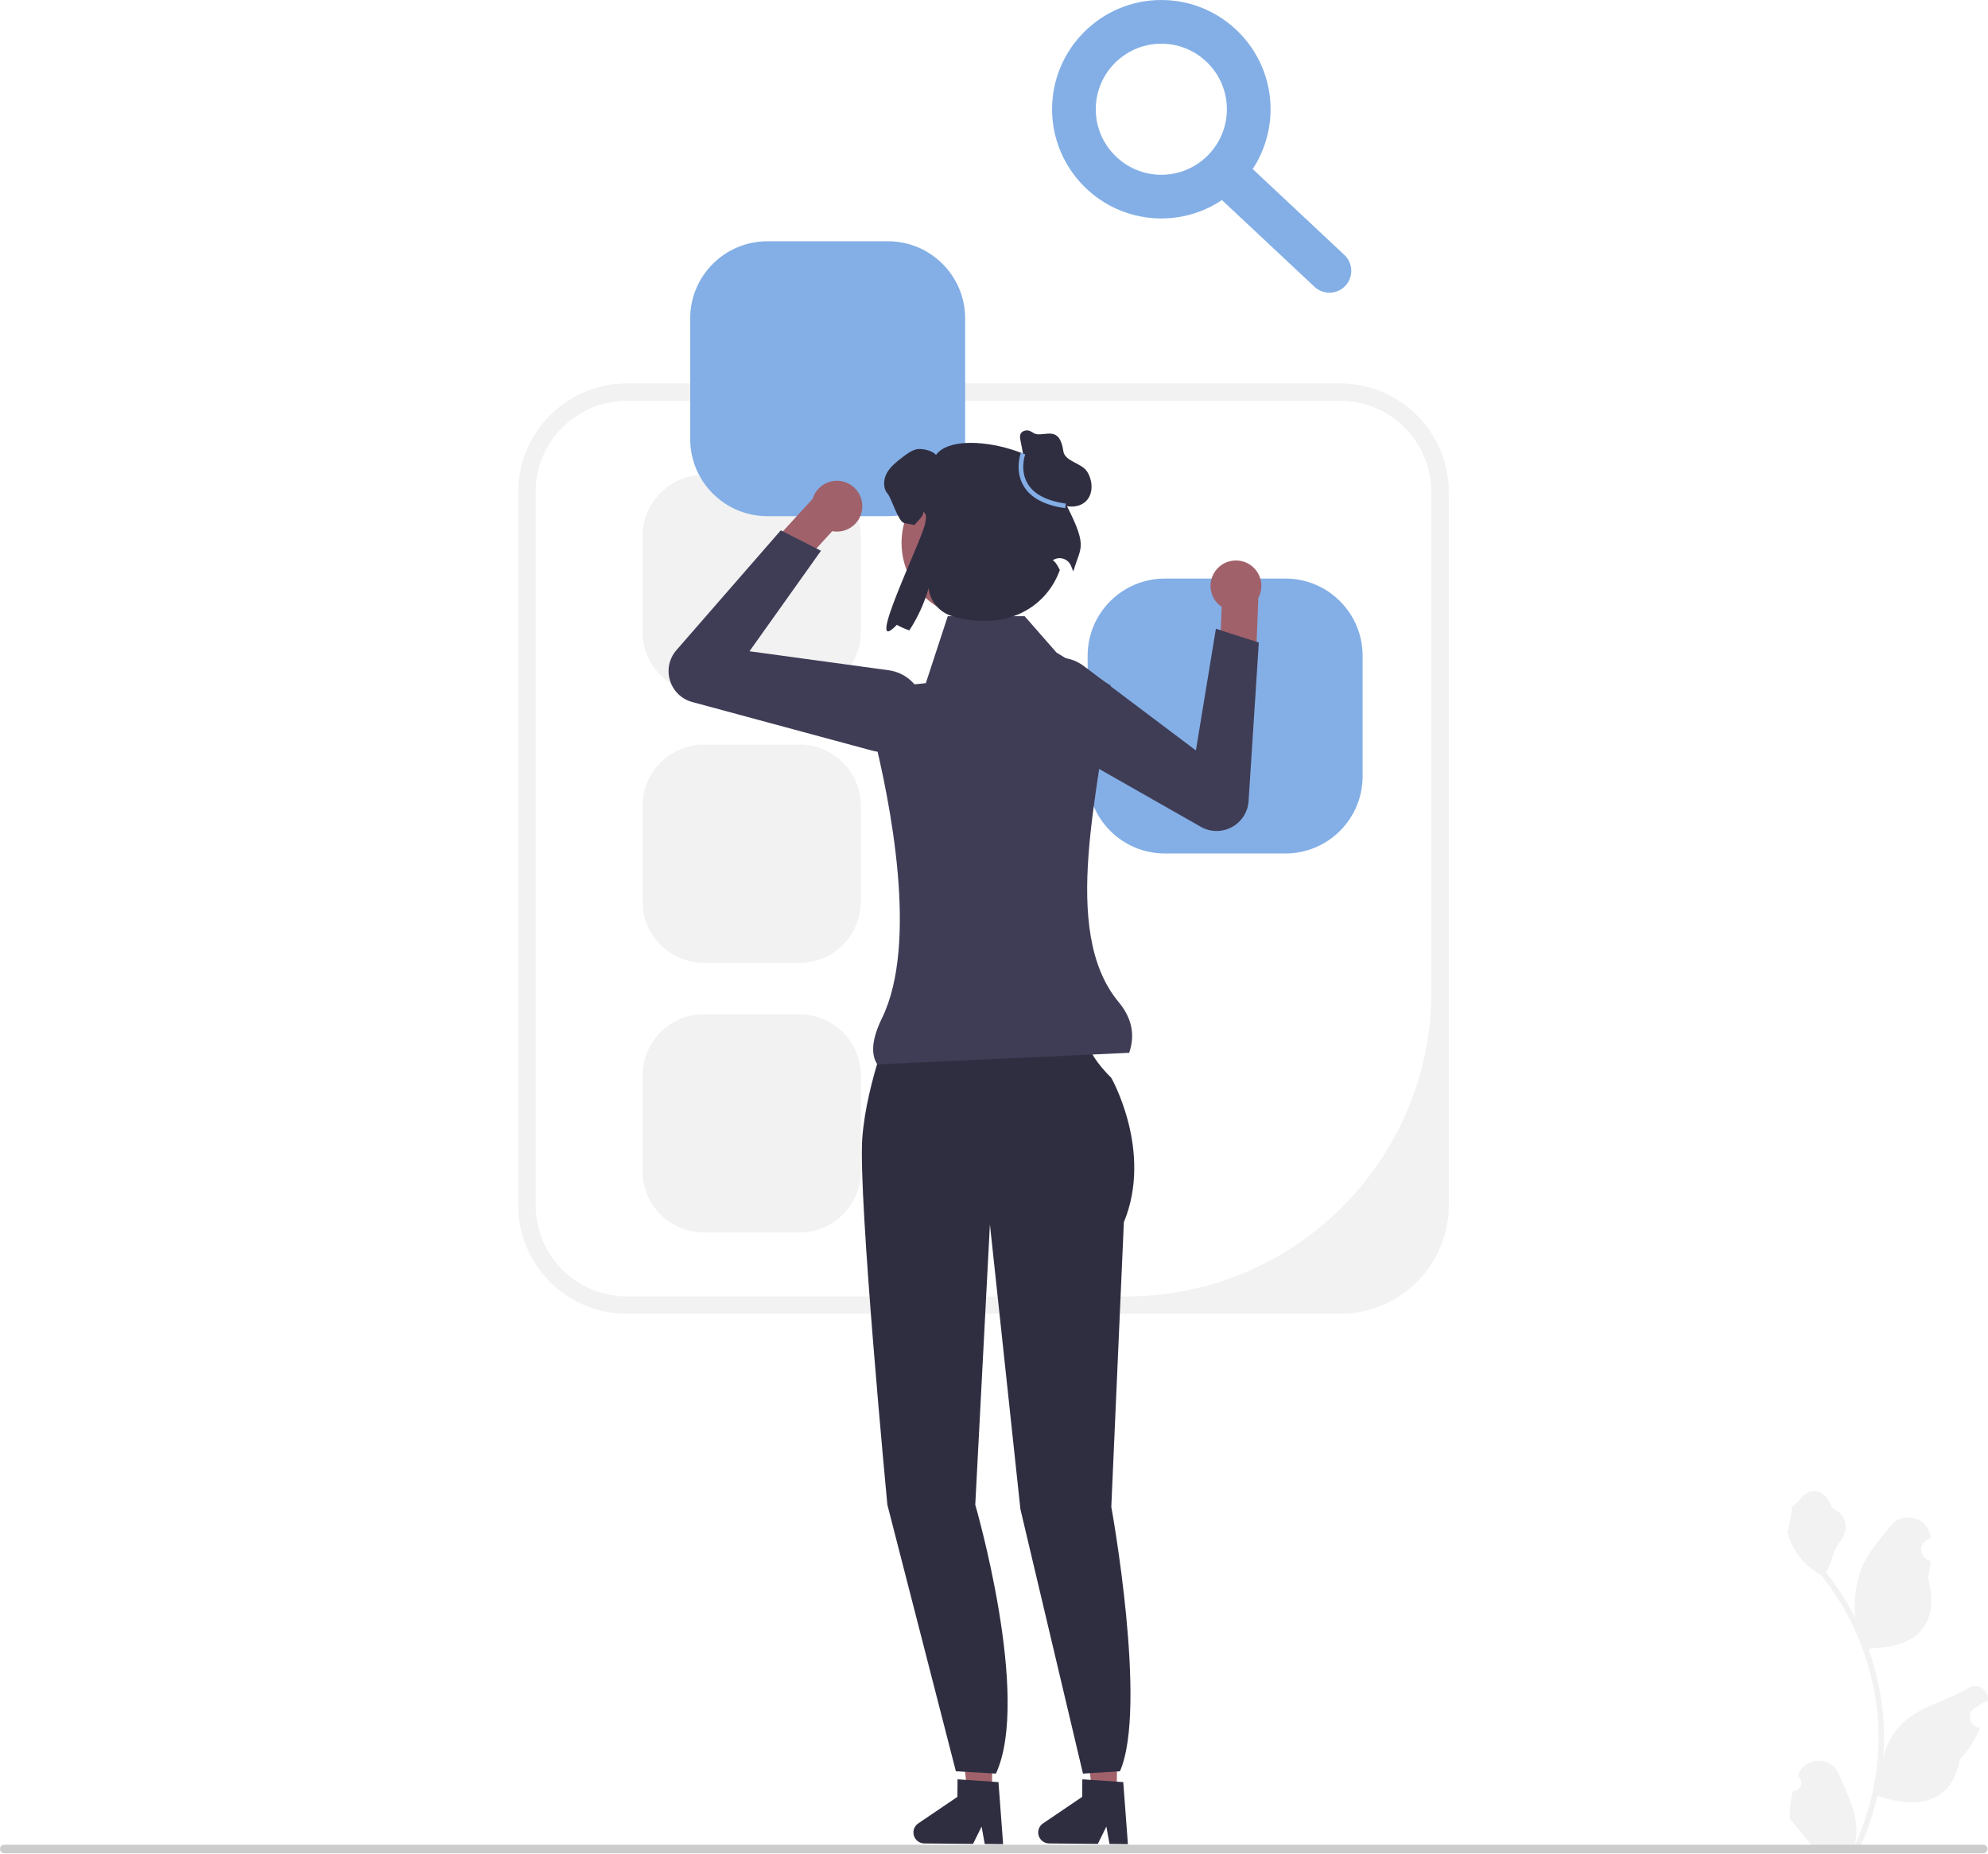
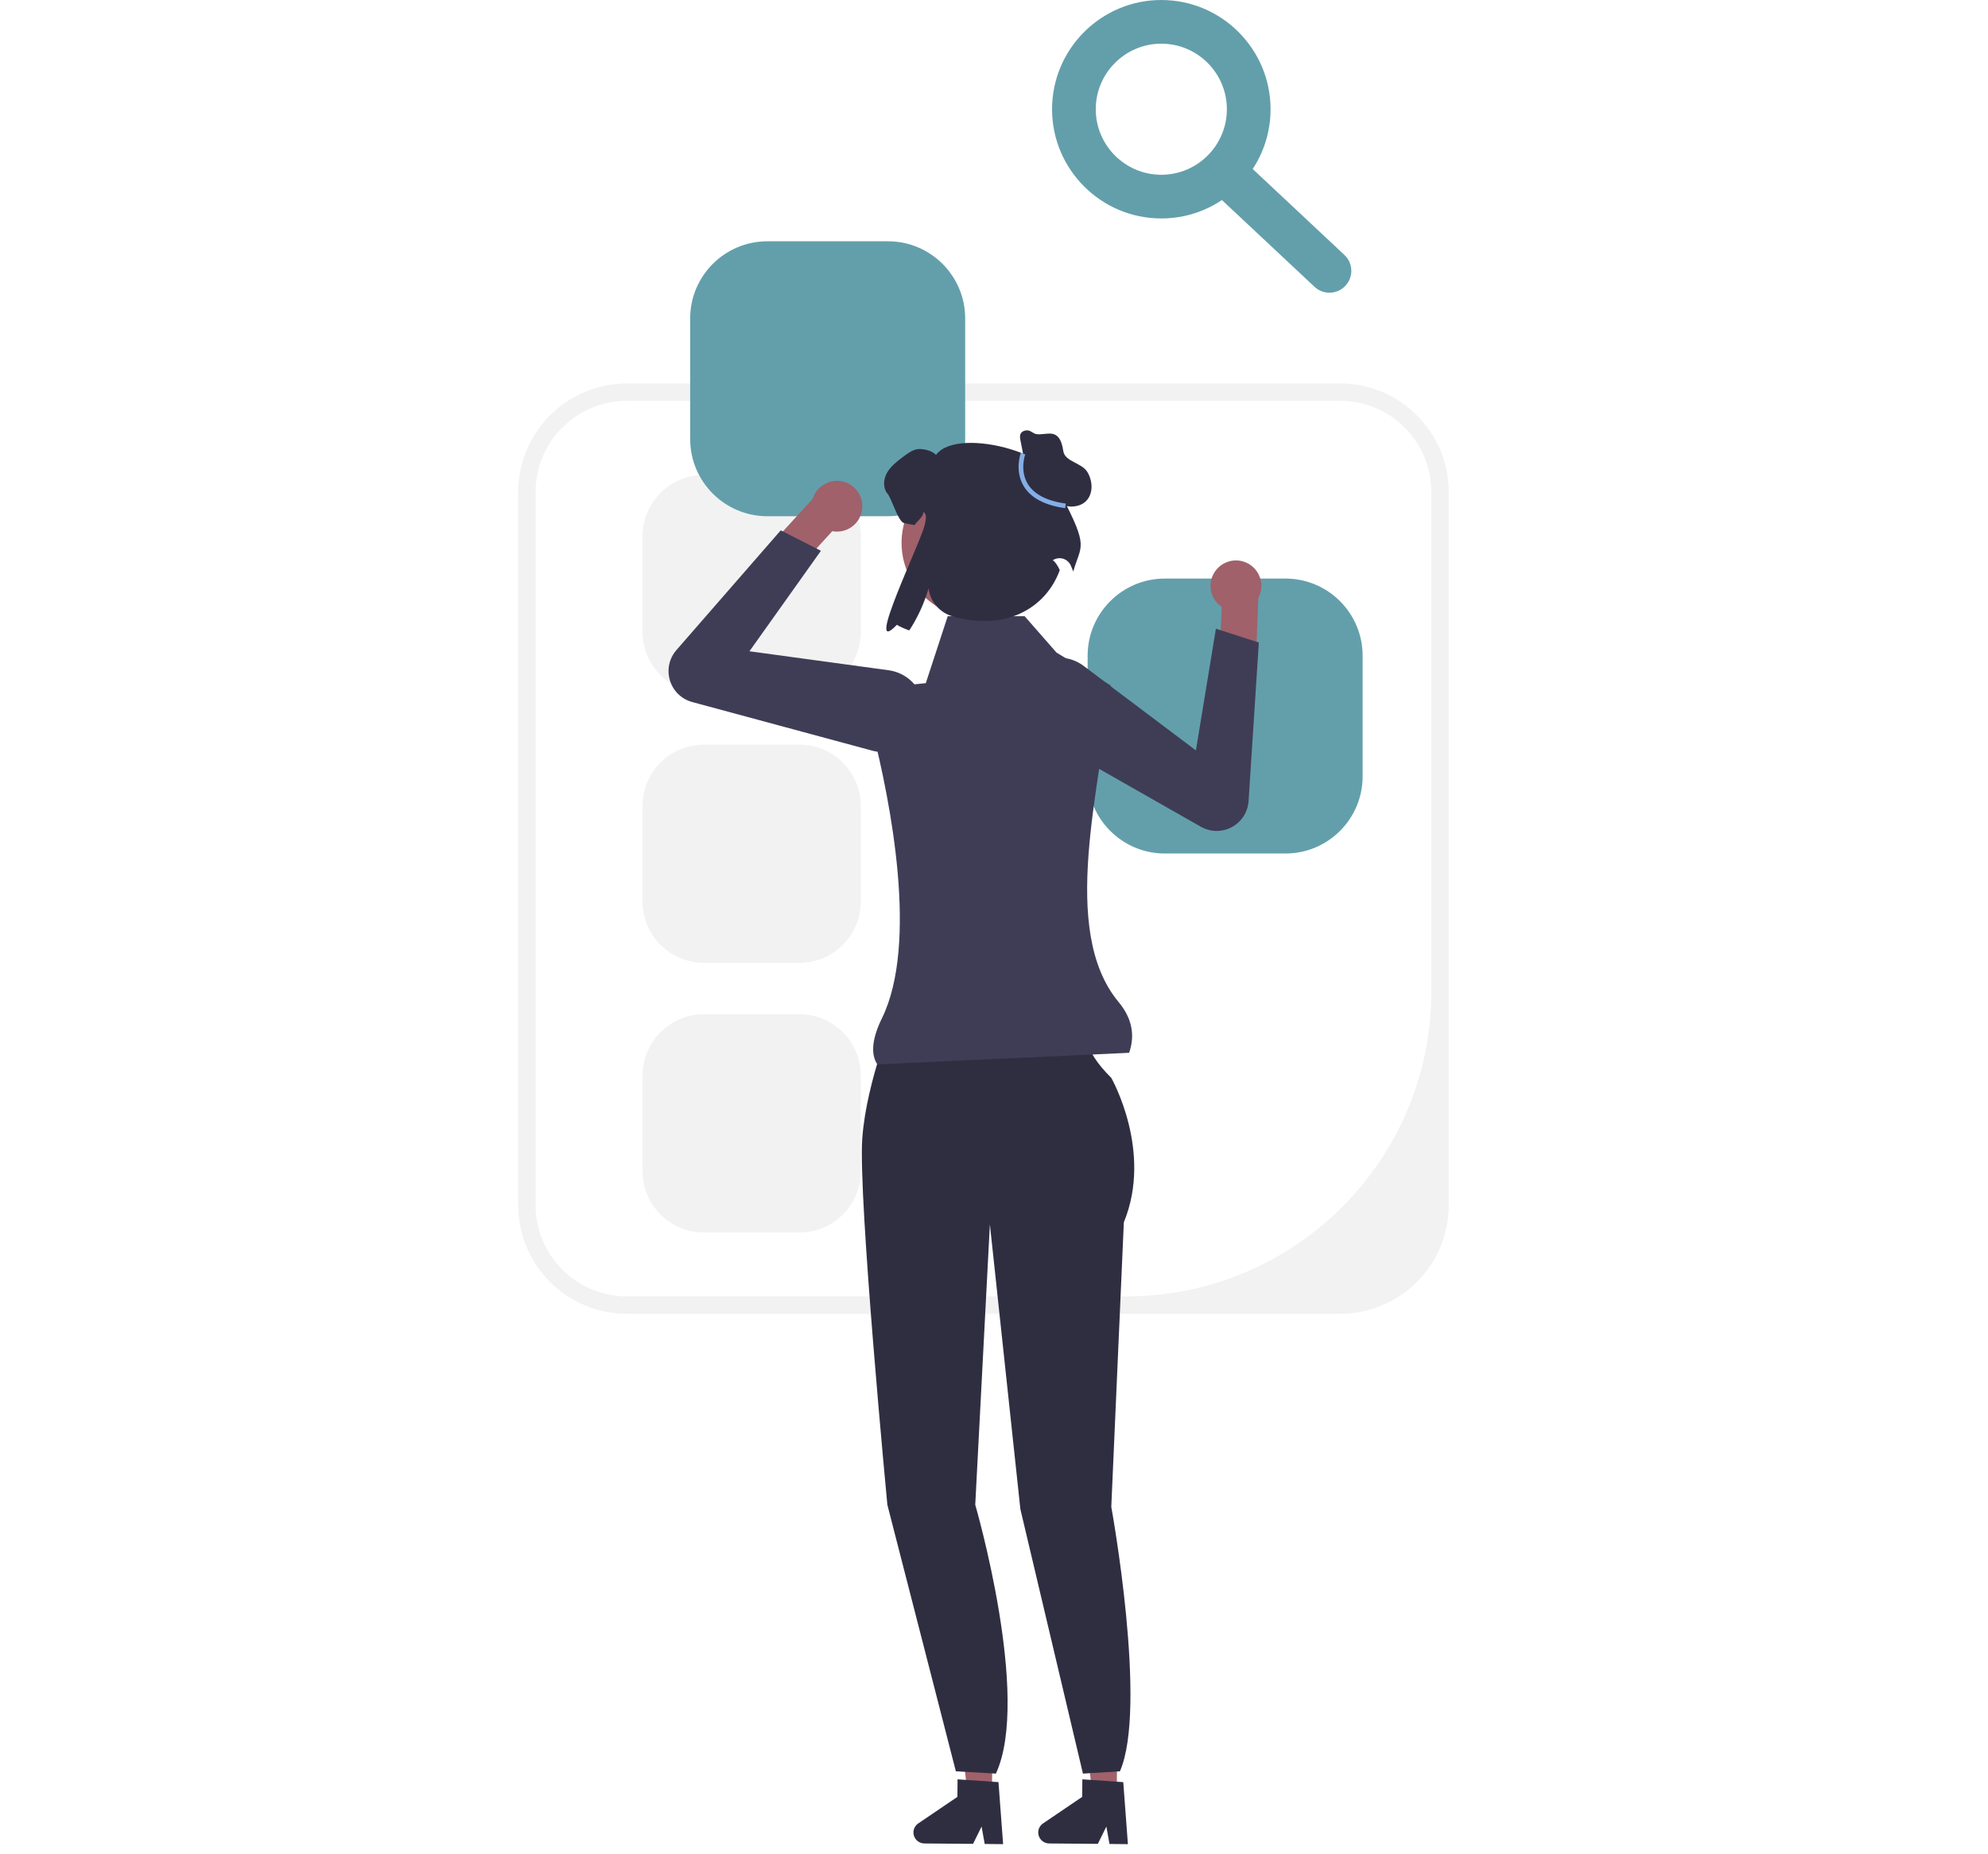
- <svg xmlns="http://www.w3.org/2000/svg" width="552.81" height="515.459" viewBox="0 0 552.81 515.459" role="img" artist="Katerina Limpitsouni" source="https://undraw.co/">
-   <path d="M372.633,365.415H174.325c-16.669,0-30.23-13.561-30.23-30.23V136.877c0-16.669,13.561-30.23,30.23-30.23h198.308c16.669,0,30.23,13.561,30.23,30.23v198.308c0,16.669-13.561,30.23-30.23,30.23ZM174.325,111.484c-14.024,0-25.393,11.369-25.393,25.393v198.308c0,14.024,11.369,25.393,25.393,25.393h138.91c46.829,0,84.791-37.962,84.791-84.791V136.877c0-14.024-11.369-25.393-25.393-25.393H174.325Z" fill="#f2f2f2" />
-   <path d="M195.704,132.106c-9.386,0-17.021,7.635-17.021,17.021v26.642c0,9.386,7.635,17.021,17.021,17.021h26.642c9.386,0,17.021-7.635,17.021-17.021v-26.642c0-9.386-7.635-17.021-17.021-17.021h-26.642Z" fill="#f2f2f2" />
-   <path d="M195.704,207.106c-9.386,0-17.021,7.635-17.021,17.021v26.642c0,9.386,7.635,17.021,17.021,17.021h26.642c9.386,0,17.021-7.635,17.021-17.021v-26.642c0-9.386-7.635-17.021-17.021-17.021h-26.642Z" fill="#f2f2f2" />
-   <path d="M195.704,282.106c-9.386,0-17.021,7.635-17.021,17.021v26.642c0,9.386,7.635,17.021,17.021,17.021h26.642c9.386,0,17.021-7.635,17.021-17.021v-26.642c0-9.386-7.635-17.021-17.021-17.021h-26.642Z" fill="#f2f2f2" />
+ <svg xmlns="http://www.w3.org/2000/svg" id="Capa_1" version="1.1" viewBox="0 0 552.81 515.46">
+   <defs>
+     <style>
+       .st0 {
+         fill: #84afe6;
+       }
+ 
+       .st1 {
+         fill: #2f2e41;
+       }
+ 
+       .st2 {
+         fill: #3f3d56;
+       }
+ 
+       .st3 {
+         fill: #639fab;
+       }
+ 
+       .st4 {
+         fill: #f2f2f2;
+       }
+ 
+       .st5 {
+         fill: #a0616a;
+       }
+     </style>
+   </defs>
+   <path class="st4" d="M372.63,365.42h-198.31c-16.67,0-30.23-13.56-30.23-30.23v-198.31c0-16.67,13.56-30.23,30.23-30.23h198.31c16.67,0,30.23,13.56,30.23,30.23v198.31c0,16.67-13.56,30.23-30.23,30.23ZM174.32,111.48c-14.02,0-25.39,11.37-25.39,25.39v198.31c0,14.02,11.37,25.39,25.39,25.39h138.91c46.83,0,84.79-37.96,84.79-84.79v-138.91c0-14.02-11.37-25.39-25.39-25.39,0,0-198.31,0-198.31,0Z" />
+   <path class="st4" d="M195.7,132.11c-9.39,0-17.02,7.64-17.02,17.02v26.64c0,9.39,7.64,17.02,17.02,17.02h26.64c9.39,0,17.02-7.64,17.02-17.02v-26.64c0-9.39-7.64-17.02-17.02-17.02h-26.64Z" />
+   <path class="st4" d="M195.7,207.11c-9.39,0-17.02,7.64-17.02,17.02v26.64c0,9.39,7.64,17.02,17.02,17.02h26.64c9.39,0,17.02-7.64,17.02-17.02v-26.64c0-9.39-7.64-17.02-17.02-17.02h-26.64Z" />
+   <path class="st4" d="M195.7,282.11c-9.39,0-17.02,7.64-17.02,17.02v26.64c0,9.39,7.64,17.02,17.02,17.02h26.64c9.39,0,17.02-7.64,17.02-17.02v-26.64c0-9.39-7.64-17.02-17.02-17.02h-26.64Z" />
+   <path class="st3" d="M213.37,67.11c-11.83,0-21.45,9.62-21.45,21.45v33.57c0,11.83,9.62,21.45,21.45,21.45h33.57c11.83,0,21.45-9.62,21.45-21.45v-33.57c0-11.83-9.62-21.45-21.45-21.45h-33.57,0Z" />
+   <path class="st3" d="M323.89,160.92c-11.83,0-21.45,9.62-21.45,21.45v33.57c0,11.83,9.62,21.45,21.45,21.45h33.57c11.83,0,21.45-9.62,21.45-21.45v-33.57c0-11.83-9.62-21.45-21.45-21.45h-33.57Z" />
  <g>
-     <path d="M213.371,67.106c-11.826,0-21.447,9.621-21.447,21.447v33.569c0,11.826,9.621,21.447,21.447,21.447h33.569c11.826,0,21.447-9.621,21.447-21.447v-33.569c0-11.826-9.621-21.447-21.447-21.447h-33.569Z" fill="#84afe6" />
-     <path d="M323.89,160.919c-11.826,0-21.447,9.621-21.447,21.447v33.569c0,11.826,9.621,21.447,21.447,21.447h33.569c11.826,0,21.447-9.621,21.447-21.447v-33.569c0-11.826-9.621-21.447-21.447-21.447h-33.569Z" fill="#84afe6" />
-     <g>
-       <polygon points="275.842 498.808 269.023 498.75 266.004 471.833 276.069 471.917 275.842 498.808" fill="#a0616a" />
-       <path d="M253.998,509.652c-.015,1.679,1.338,3.06,3.023,3.076l13.559,.113,2.374-4.811,.872,4.836,5.116,.046-1.292-17.248-1.78-.118-7.26-.5-2.342-.157-.041,4.88-10.892,7.388c-.829,.563-1.328,1.495-1.336,2.496Z" fill="#2f2e41" />
-     </g>
-     <g>
-       <polygon points="310.54 498.808 303.72 498.75 300.702 471.833 310.767 471.917 310.54 498.808" fill="#a0616a" />
-       <path d="M288.696,509.652c-.015,1.679,1.338,3.06,3.023,3.076l13.559,.113,2.374-4.811,.872,4.836,5.116,.046-1.292-17.248-1.78-.118-7.26-.5-2.342-.157-.041,4.88-10.892,7.388c-.829,.563-1.328,1.495-1.336,2.496Z" fill="#2f2e41" />
-     </g>
-     <path d="M249.081,281.178l27.643,.873,26.189,5.82s-2.619,3.201,6.111,11.93c0,0,11.639,20.369,3.492,40.156l-3.492,79.148s10.181,55.794,2.402,73.551l-10.281,.643-17.396-73.55-8.479-79.209-4.074,77.984s15.585,53.527,5.744,74.776l-11.135-.643-19.052-74.133s-8.148-85.549-6.984-101.844c1.164-16.295,9.311-35.5,9.311-35.5Z" fill="#2f2e41" />
-     <g>
-       <path d="M341.914,156.113c-3.779,.978-6.049,4.835-5.071,8.614,.448,1.732,1.505,3.14,2.877,4.071l-0,.01-.536,12.985,9.937,4.598,.793-19.981-.069,.002c.862-1.535,1.159-3.389,.683-5.228-.978-3.779-4.835-6.049-8.614-5.071Z" fill="#a0616a" />
-       <path d="M286.378,202.455c-2.087-2.069-3.298-4.874-3.344-7.925-.061-4.092,1.99-7.807,5.486-9.935,4.026-2.452,9.06-2.204,12.825,.631l31.203,23.494,5.56-33.844,11.937,3.843-2.848,44.07c-.199,3.083-1.942,5.798-4.661,7.264-2.719,1.466-5.945,1.429-8.63-.098l-45.093-25.655c-.906-.515-1.722-1.137-2.435-1.844Z" fill="#3f3d56" />
-     </g>
-     <g>
-       <path d="M238.799,137.182c1.995,3.355,.892,7.693-2.464,9.687-1.538,.914-3.28,1.171-4.91,.865l-.007,.007-8.761,9.599-10.294-3.73,13.505-14.748,.048,.05c.469-1.697,1.563-3.223,3.196-4.194,3.355-1.995,7.693-.892,9.687,2.464Z" fill="#a0616a" />
-       <path d="M242.584,208.787l-50.085-13.529c-2.982-.806-5.299-3.051-6.198-6.006-.899-2.955-.224-6.111,1.805-8.44l29.005-33.301,11.182,5.675-19.88,27.949,38.699,5.285c4.67,.638,8.419,4.006,9.552,8.581,.984,3.973-.175,8.054-3.099,10.918-2.18,2.134-5.015,3.274-7.954,3.274-1.004,0-2.021-.133-3.027-.405Z" fill="#3f3d56" />
-     </g>
-     <path d="M313.989,292.822l-70.038,3.213c-1.924-2.921-1.403-7.313,1.291-12.814,10.171-20.767,2.447-60.055-2.75-80.512-1.458-5.74,2.456-11.446,8.349-12.035l6.604-.66,6.104-18.634h21.379l8.869,10.133,15.052,9.144c-2.74,28.221-14.414,68.071,2.217,88.055,3.637,4.371,4.669,9.097,2.923,14.111Z" fill="#3f3d56" />
-     <circle cx="271.519" cy="150.987" r="20.824" fill="#a0616a" />
-     <path d="M295.082,137.658c2.897-10.563-28.679-19.621-34.815-11.114-.853-1.209-4.007-1.944-5.453-1.573-1.447,.371-2.664,1.298-3.851,2.196-1.632,1.254-3.324,2.552-4.326,4.355-1.009,1.796-1.165,4.244,.193,5.802,1.076,1.239,2.966,7.823,4.584,8.15,1.128,.23,2.077,.415,2.894,.549,.727-1.061,2.581-2.394,2.448-3.677,1.098,.727,.697,2.006,.476,3.314-.737,4.354-17.346,38.055-7.833,28.124,.942,.556,2.107,1.076,3.45,1.551,2.278-3.435,4.147-7.486,5.379-11.723l.009,.078c.424,3.682,3.115,6.703,6.674,7.734,14.279,4.137,25.83-1.933,29.803-12.88-1.455-2.953-2.088-2.632-1.958-2.72,1.816-1.224,4.311-.423,5.092,1.622,.23,.603,.439,1.118,.62,1.506,2.07-7.405,4.532-6.336-3.385-21.294Z" fill="#2f2e41" />
-     <path d="M285.231,129.994l-1.459-7.457c-.123-.627-.239-1.307,.044-1.88,.363-.736,1.297-1.041,2.109-.924,.812,.117,1.42,.859,2.228,1.002,2.81,.497,6.524-2.279,7.531,4.742,.42,2.927,5.091,3.237,6.651,5.749,1.56,2.512,1.751,6.139-.377,8.191-1.7,1.639-4.431,1.828-6.639,.991-2.208-.837-3.981-2.529-5.529-4.312s-2.95-3.714-4.736-5.259" fill="#2f2e41" />
-     <path d="M296.195,141.336c-5.698-.796-9.582-2.868-11.544-6.159-2.568-4.307-.848-9.05-.773-9.25l1.204,.448c-.016,.044-1.576,4.385,.68,8.156,1.755,2.933,5.325,4.795,10.611,5.533l-.178,1.273Z" fill="#84afe6" />
+     <polygon class="st5" points="275.84 498.81 269.02 498.75 266 471.83 276.07 471.92 275.84 498.81" />
+     <path class="st1" d="M254,509.65c-.01,1.68,1.34,3.06,3.02,3.08l13.56.11,2.37-4.81.87,4.84,5.12.05-1.29-17.25-1.78-.12-7.26-.5-2.34-.16-.04,4.88-10.89,7.39c-.83.56-1.33,1.5-1.34,2.5h0Z" />
  </g>
-   <path d="M322.934,60.762c-16.751,0-30.381-13.63-30.381-30.381S306.183,0,322.934,0s30.381,13.63,30.381,30.381-13.63,30.381-30.381,30.381Zm0-48.61c-10.052,0-18.229,8.177-18.229,18.229s8.177,18.229,18.229,18.229,18.229-8.177,18.229-18.229-8.177-18.229-18.229-18.229Z" fill="#84afe6" />
-   <path d="M369.677,81.409c-1.489,0-2.982-.543-4.154-1.644l-28.515-26.723c-2.451-2.293-2.575-6.139-.279-8.586,2.29-2.457,6.136-2.578,8.586-.279l28.515,26.723c2.451,2.293,2.575,6.139,.279,8.586-1.196,1.279-2.813,1.923-4.433,1.923Z" fill="#84afe6" />
  <g>
-     <path d="M498.551,498.126c2.066,.129,3.208-2.437,1.645-3.933l-.155-.618c.02-.05,.041-.099,.062-.148,2.089-4.982,9.17-4.947,11.241,.042,1.839,4.428,4.179,8.864,4.756,13.546,.258,2.067,.142,4.172-.316,6.2,4.308-9.411,6.575-19.687,6.575-30.021,0-2.597-.142-5.193-.433-7.783-.239-2.119-.568-4.224-.995-6.31-2.306-11.277-7.299-22.018-14.5-30.99-3.462-1.892-6.349-4.851-8.093-8.397-.626-1.279-1.117-2.655-1.35-4.056,.394,.052,1.486-5.949,1.188-6.317,.549-.833,1.532-1.247,2.131-2.06,2.982-4.043,7.091-3.337,9.236,2.157,4.582,2.313,4.627,6.148,1.815,9.837-1.789,2.347-2.035,5.522-3.604,8.035,.162,.207,.329,.407,.491,.614,2.961,3.798,5.522,7.88,7.681,12.169-.61-4.766,.291-10.508,1.826-14.21,1.748-4.217,5.025-7.769,7.91-11.415,3.466-4.379,10.573-2.468,11.184,3.083,.006,.054,.012,.107,.017,.161-.429,.242-.848,.499-1.259,.77-2.339,1.547-1.531,5.174,1.241,5.602l.063,.01c-.155,1.544-.42,3.074-.807,4.579,3.702,14.316-4.29,19.53-15.701,19.764-.252,.129-.497,.258-.749,.381,1.156,3.255,2.08,6.594,2.764,9.979,.614,2.99,1.04,6.013,1.279,9.049,.297,3.83,.271,7.68-.052,11.503l.019-.136c.82-4.211,3.107-8.145,6.427-10.87,4.946-4.063,11.933-5.559,17.268-8.824,2.568-1.572,5.859,.459,5.411,3.437l-.022,.143c-.794,.323-1.569,.698-2.319,1.117-.429,.242-.848,.499-1.259,.77-2.339,1.547-1.531,5.174,1.241,5.602l.063,.01c.045,.006,.084,.013,.129,.019-1.363,3.236-3.262,6.239-5.639,8.829-2.315,12.497-12.256,13.683-22.89,10.044h-.006c-1.163,5.064-2.861,10.011-5.044,14.726h-18.02c-.065-.2-.123-.407-.181-.607,1.666,.103,3.346,.006,4.986-.297-1.337-1.641-2.674-3.294-4.011-4.935-.032-.032-.058-.065-.084-.097-.678-.84-1.363-1.673-2.041-2.512l-0-.001c-.042-2.578,.267-5.147,.879-7.64l.001-0Z" fill="#f2f2f2" />
-     <path d="M0,514.269c0,.66,.53,1.19,1.19,1.19H551.48c.66,0,1.19-.53,1.19-1.19,0-.66-.53-1.19-1.19-1.19H1.19c-.66,0-1.19,.53-1.19,1.19Z" fill="#ccc" />
+     <polygon class="st5" points="310.54 498.81 303.72 498.75 300.7 471.83 310.77 471.92 310.54 498.81" />
+     <path class="st1" d="M288.7,509.65c-.01,1.68,1.34,3.06,3.02,3.08l13.56.11,2.37-4.81.87,4.84,5.12.05-1.29-17.25-1.78-.12-7.26-.5-2.34-.16-.04,4.88-10.89,7.39c-.83.56-1.33,1.5-1.34,2.5h0Z" />
  </g>
+   <path class="st1" d="M249.08,281.18l27.64.87,26.19,5.82s-2.62,3.2,6.11,11.93c0,0,11.64,20.37,3.49,40.16l-3.49,79.15s10.18,55.79,2.4,73.55l-10.28.64-17.4-73.55-8.48-79.21-4.07,77.98s15.58,53.53,5.74,74.78l-11.13-.64-19.05-74.13s-8.15-85.55-6.98-101.84c1.16-16.3,9.31-35.5,9.31-35.5h0Z" />
+   <g>
+     <path class="st5" d="M341.91,156.11c-3.78.98-6.05,4.84-5.07,8.61.45,1.73,1.5,3.14,2.88,4.07h0s-.54,12.99-.54,12.99l9.94,4.6.79-19.98h-.07c.86-1.53,1.16-3.39.68-5.23-.98-3.78-4.84-6.05-8.61-5.07h0Z" />
+     <path class="st2" d="M286.38,202.45c-2.09-2.07-3.3-4.87-3.34-7.92-.06-4.09,1.99-7.81,5.49-9.94,4.03-2.45,9.06-2.2,12.82.63l31.2,23.49,5.56-33.84,11.94,3.84-2.85,44.07c-.2,3.08-1.94,5.8-4.66,7.26-2.72,1.47-5.95,1.43-8.63-.1l-45.09-25.66c-.91-.52-1.72-1.14-2.43-1.84h0Z" />
+   </g>
+   <g>
+     <path class="st5" d="M238.8,137.18c1.99,3.36.89,7.69-2.46,9.69-1.54.91-3.28,1.17-4.91.87h0s-8.76,9.61-8.76,9.61l-10.29-3.73,13.5-14.75.05.05c.47-1.7,1.56-3.22,3.2-4.19,3.36-1.99,7.69-.89,9.69,2.46Z" />
+     <path class="st2" d="M242.58,208.79l-50.09-13.53c-2.98-.81-5.3-3.05-6.2-6.01s-.22-6.11,1.8-8.44l29.01-33.3,11.18,5.68-19.88,27.95,38.7,5.28c4.67.64,8.42,4.01,9.55,8.58.98,3.97-.18,8.05-3.1,10.92-2.18,2.13-5.01,3.27-7.95,3.27-1,0-2.02-.13-3.03-.4h0Z" />
+   </g>
+   <path class="st2" d="M313.99,292.82l-70.04,3.21c-1.92-2.92-1.4-7.31,1.29-12.81,10.17-20.77,2.45-60.05-2.75-80.51-1.46-5.74,2.46-11.45,8.35-12.04l6.6-.66,6.1-18.63h21.38l8.87,10.13,15.05,9.14c-2.74,28.22-14.41,68.07,2.22,88.06,3.64,4.37,4.67,9.1,2.92,14.11h0Z" />
+   <circle class="st5" cx="271.52" cy="150.99" r="20.82" />
+   <path class="st1" d="M295.08,137.66c2.9-10.56-28.68-19.62-34.82-11.11-.85-1.21-4.01-1.94-5.45-1.57-1.45.37-2.66,1.3-3.85,2.2-1.63,1.25-3.32,2.55-4.33,4.36-1.01,1.8-1.16,4.24.19,5.8,1.08,1.24,2.97,7.82,4.58,8.15,1.13.23,2.08.42,2.89.55.73-1.06,2.58-2.39,2.45-3.68,1.1.73.7,2.01.48,3.31-.74,4.35-17.35,38.06-7.83,28.12.94.56,2.11,1.08,3.45,1.55,2.28-3.44,4.15-7.49,5.38-11.72v.08c.43,3.68,3.12,6.7,6.68,7.73,14.28,4.14,25.83-1.93,29.8-12.88-1.45-2.95-2.09-2.63-1.96-2.72,1.82-1.22,4.31-.42,5.09,1.62.23.6.44,1.12.62,1.51,2.07-7.4,4.53-6.34-3.38-21.29h0Z" />
+   <path class="st1" d="M285.23,129.99l-1.46-7.46c-.12-.63-.24-1.31.04-1.88.36-.74,1.3-1.04,2.11-.92.81.12,1.42.86,2.23,1,2.81.5,6.52-2.28,7.53,4.74.42,2.93,5.09,3.24,6.65,5.75s1.75,6.14-.38,8.19c-1.7,1.64-4.43,1.83-6.64.99-2.21-.84-3.98-2.53-5.53-4.31s-2.95-3.71-4.74-5.26" />
+   <path class="st0" d="M296.19,141.34c-5.7-.8-9.58-2.87-11.54-6.16-2.57-4.31-.85-9.05-.77-9.25l1.2.45s-1.58,4.39.68,8.16c1.75,2.93,5.32,4.79,10.61,5.53l-.18,1.27Z" />
+   <path class="st3" d="M322.93,60.76c-16.75,0-30.38-13.63-30.38-30.38S306.18,0,322.93,0s30.38,13.63,30.38,30.38-13.63,30.38-30.38,30.38ZM322.93,12.15c-10.05,0-18.23,8.18-18.23,18.23s8.18,18.23,18.23,18.23,18.23-8.18,18.23-18.23-8.18-18.23-18.23-18.23Z" />
+   <path class="st3" d="M369.68,81.41c-1.49,0-2.98-.54-4.15-1.64l-28.51-26.72c-2.45-2.29-2.58-6.14-.28-8.59,2.29-2.46,6.14-2.58,8.59-.28l28.51,26.72c2.45,2.29,2.58,6.14.28,8.59-1.2,1.28-2.81,1.92-4.43,1.92h0Z" />
</svg>
